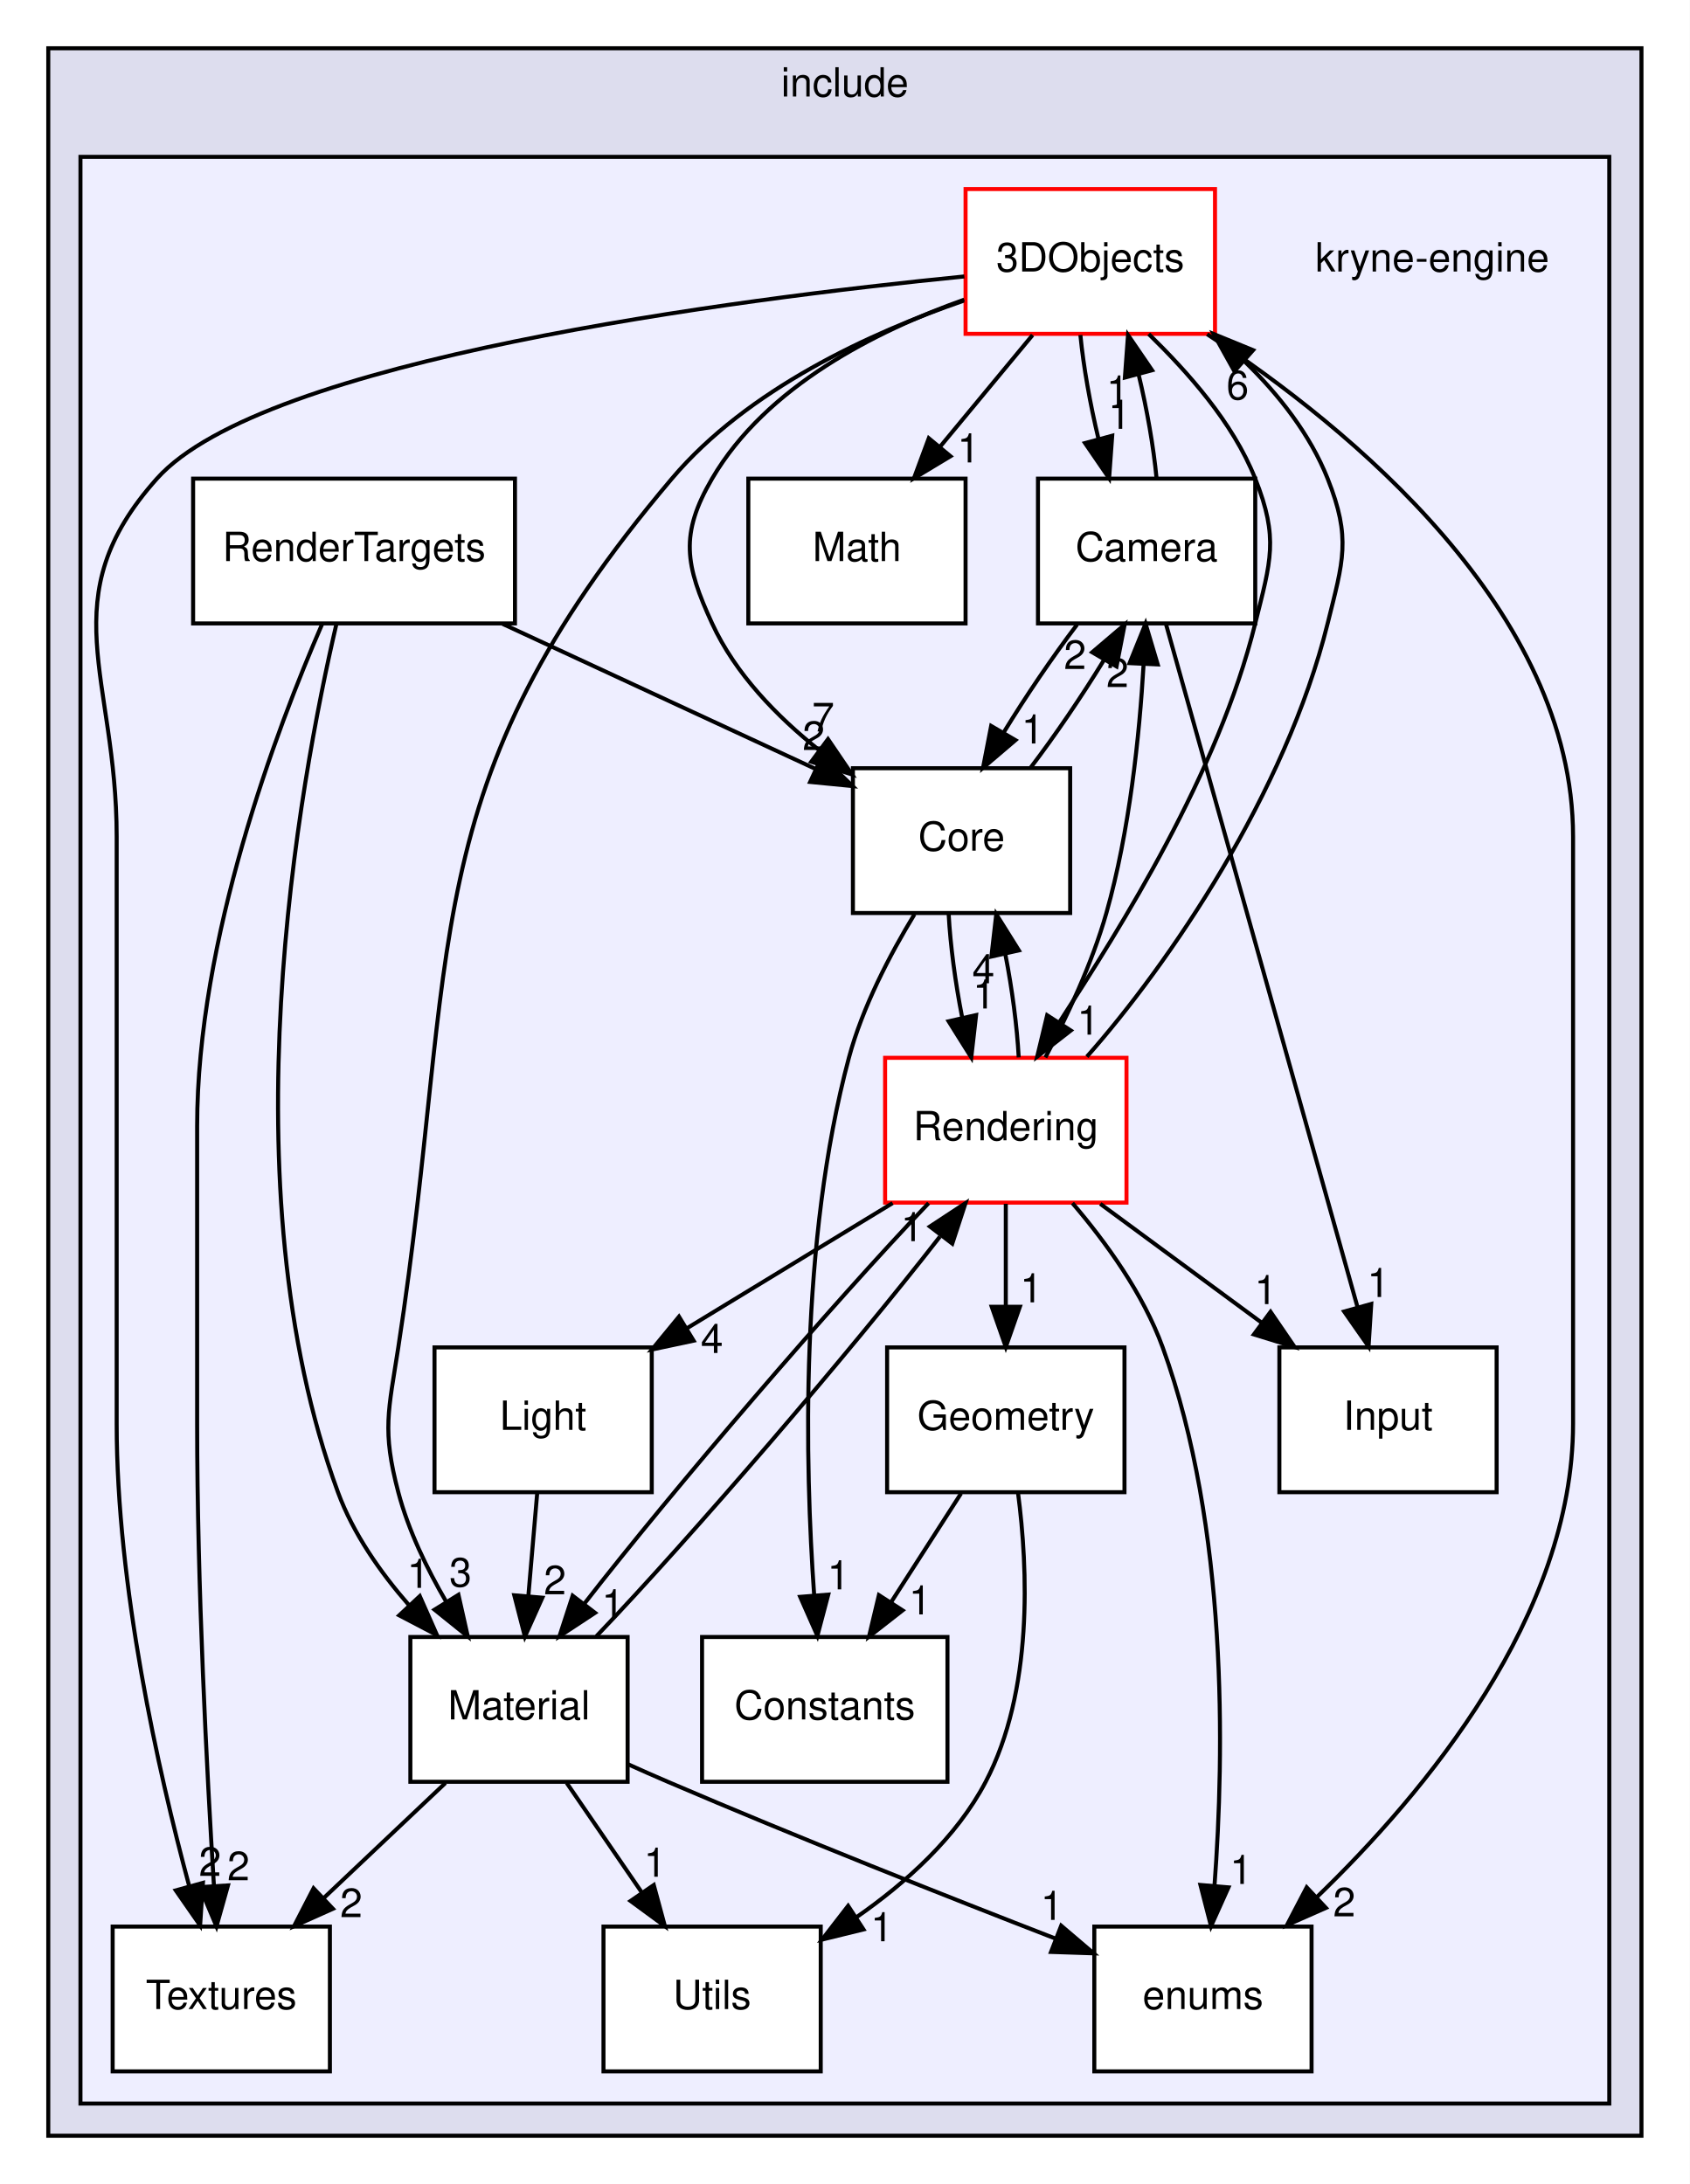
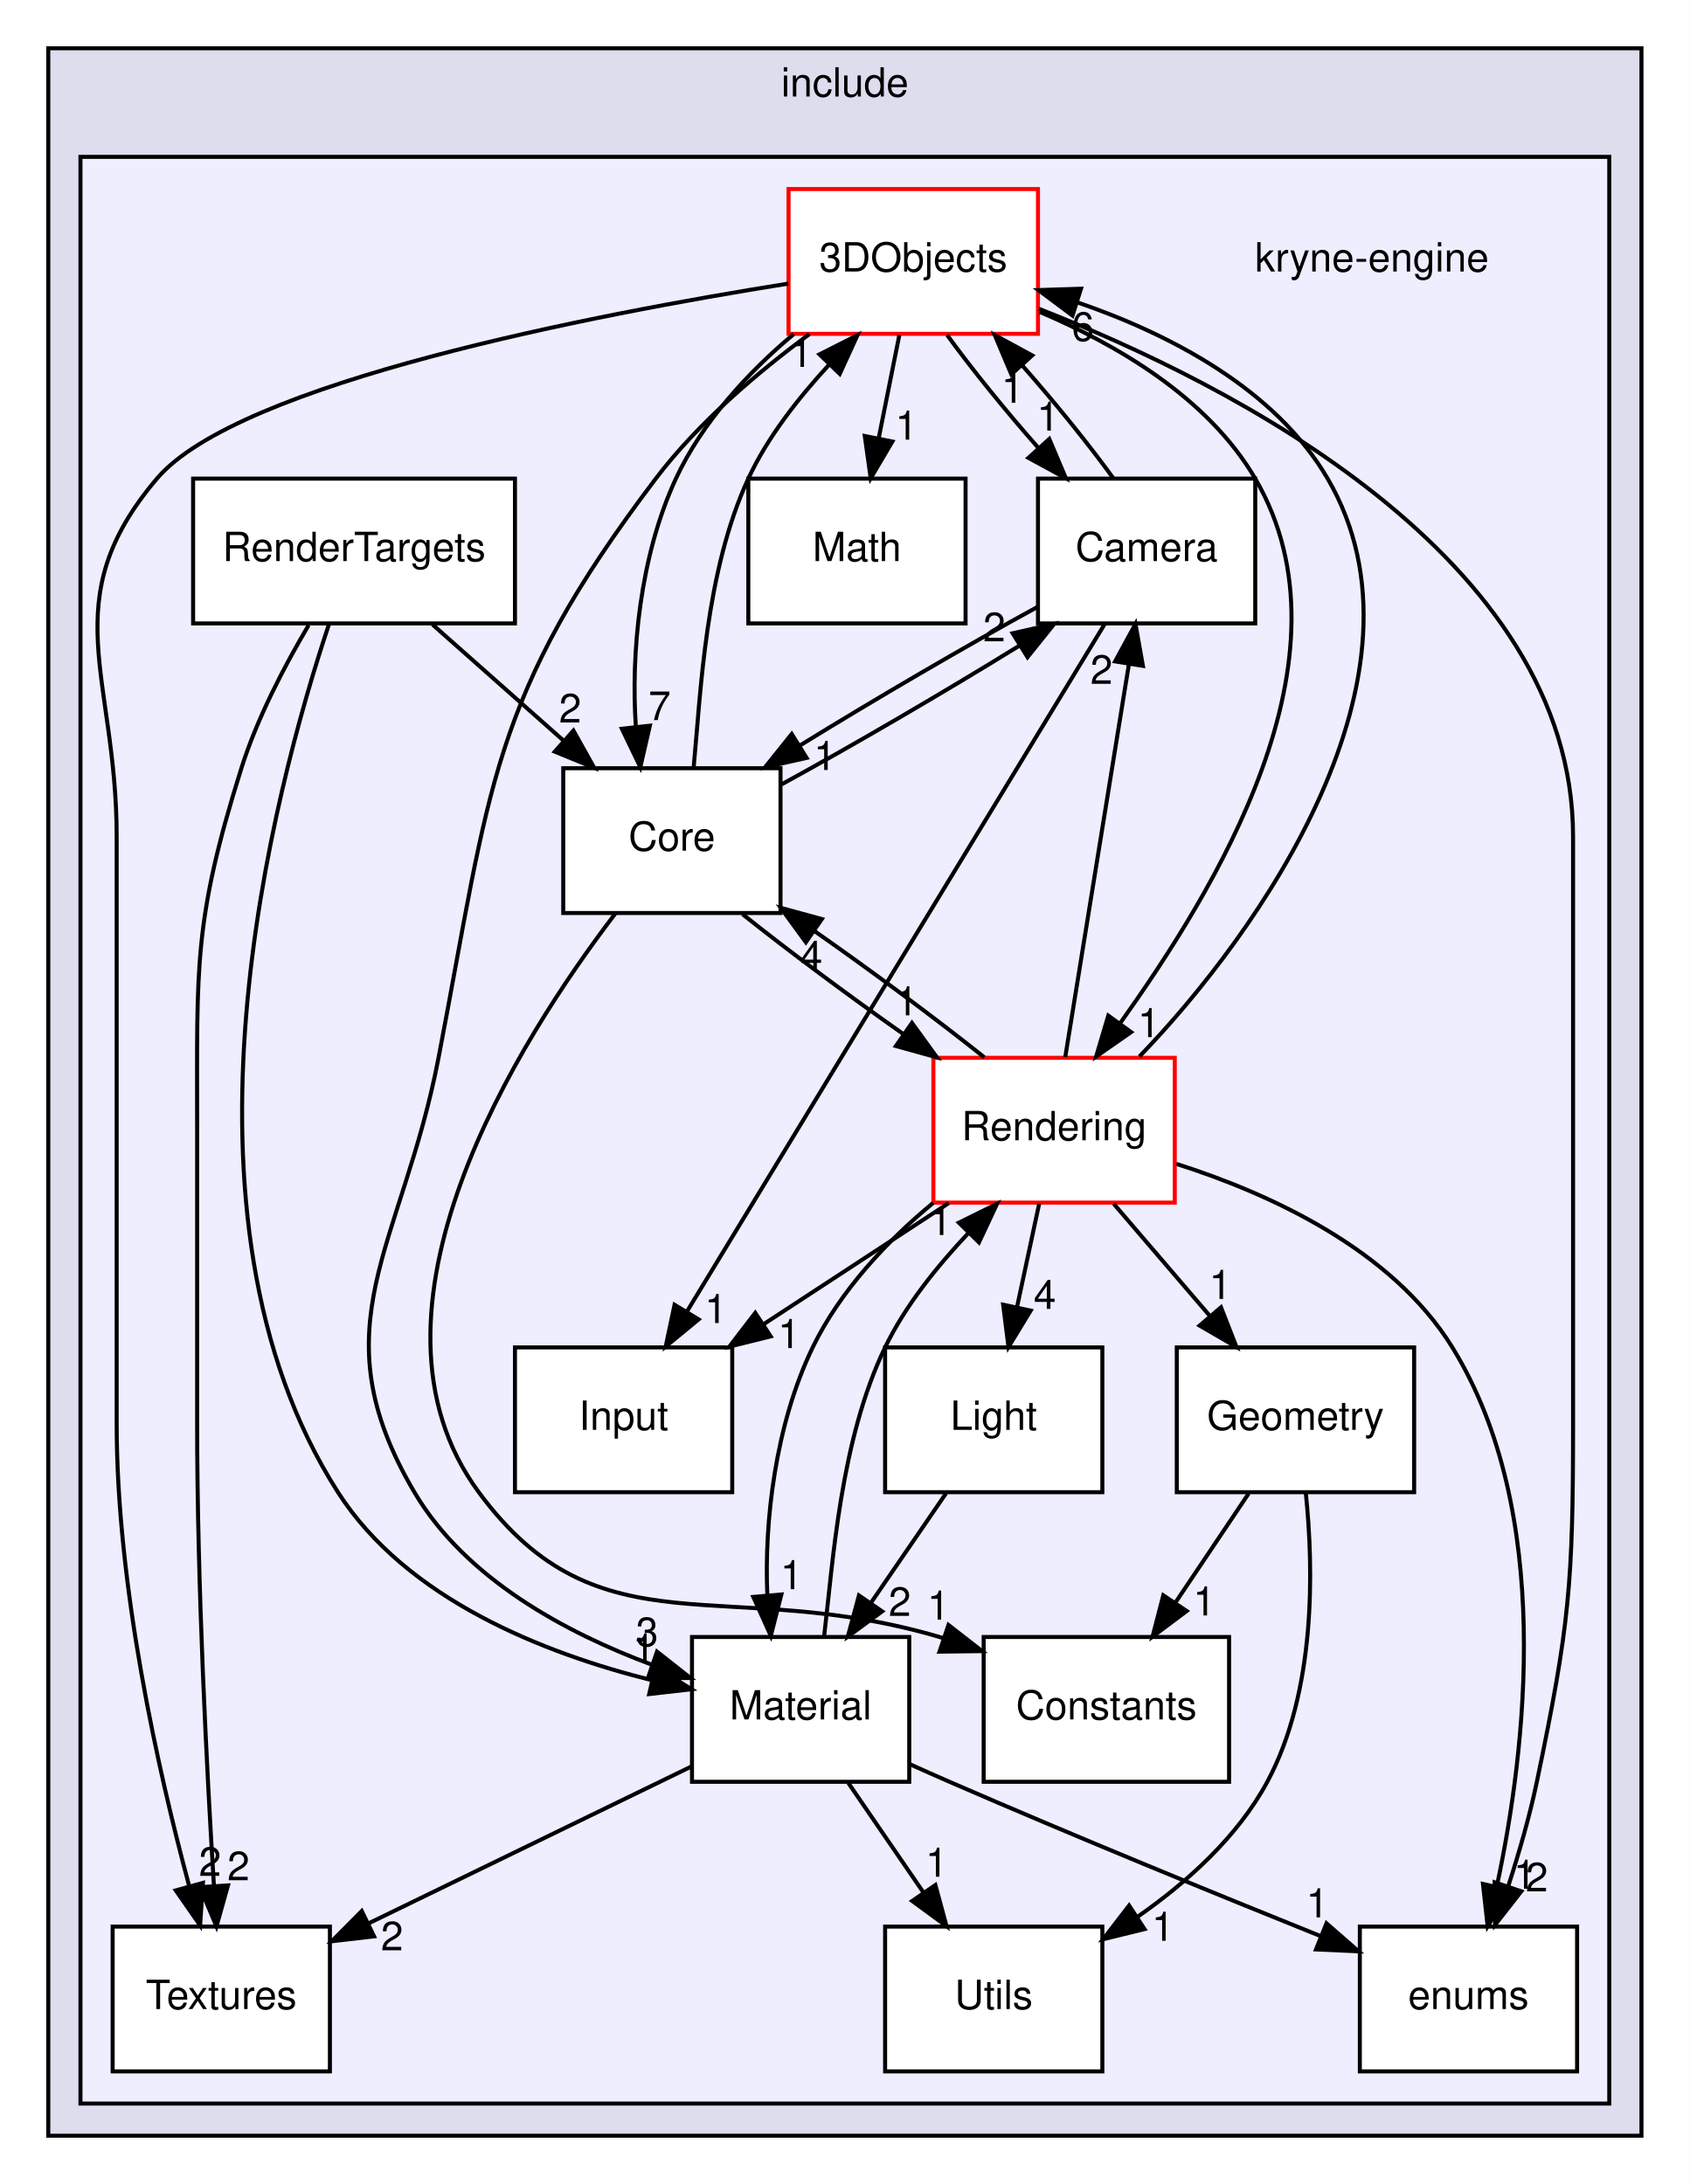
<svg xmlns="http://www.w3.org/2000/svg" xmlns:xlink="http://www.w3.org/1999/xlink" width="420pt" height="543pt" viewBox="0.00 0.00 420.00 543.00">
  <g id="graph0" class="graph" transform="scale(1 1) rotate(0) translate(4 539)">
    <polygon fill="white" stroke="transparent" points="-4,4 -4,-539 416,-539 416,4 -4,4" />
    <g id="clust1" class="cluster">
      <g id="a_clust1">
        <a xlink:href="dir_6fe37ccbf5e97356f3116a77abbef924.html" target="_top" xlink:title="include">
          <polygon fill="#ddddee" stroke="black" points="8,-8 8,-527 404,-527 404,-8 8,-8" />
          <text text-anchor="middle" x="206" y="-515" font-family="Helvetica,sans-Serif" font-size="10.00">include</text>
        </a>
      </g>
    </g>
    <g id="clust2" class="cluster">
      <g id="a_clust2">
        <a xlink:href="dir_6f1e06805bf6fd443f4521a944e15946.html" target="_top">
          <polygon fill="#eeeeff" stroke="black" points="16,-16 16,-500 396,-500 396,-16 16,-16" />
        </a>
      </g>
    </g>
    <g id="node1" class="node">
-       <text text-anchor="middle" x="352" y="-471.5" font-family="Helvetica,sans-Serif" font-size="10.00">kryne-engine</text>
+       <text text-anchor="middle" x="337" y="-471.5" font-family="Helvetica,sans-Serif" font-size="10.00">kryne-engine</text>
    </g>
    <g id="node2" class="node">
      <g id="a_node2">
        <a xlink:href="dir_d15e7af35e2750da09bd940611b2a2e2.html" target="_top" xlink:title="3DObjects">
-           <polygon fill="white" stroke="red" points="298,-492 236,-492 236,-456 298,-456 298,-492" />
-           <text text-anchor="middle" x="267" y="-471.5" font-family="Helvetica,sans-Serif" font-size="10.00">3DObjects</text>
+           <polygon fill="white" stroke="red" points="254,-492 192,-492 192,-456 254,-456 254,-492" />
+           <text text-anchor="middle" x="223" y="-471.5" font-family="Helvetica,sans-Serif" font-size="10.00">3DObjects</text>
        </a>
      </g>
    </g>
    <g id="node3" class="node">
      <g id="a_node3">
        <a xlink:href="dir_738e93b4b72767cbed3fd0527471f516.html" target="_top" xlink:title="Camera">
          <polygon fill="white" stroke="black" points="308,-420 254,-420 254,-384 308,-384 308,-420" />
          <text text-anchor="middle" x="281" y="-399.5" font-family="Helvetica,sans-Serif" font-size="10.00">Camera</text>
        </a>
      </g>
    </g>
    <g id="edge7" class="edge">
-       <path fill="none" stroke="black" d="M264.54,-455.7C265.3,-447.9 266.96,-438.51 269.05,-429.83" />
-       <polygon fill="black" stroke="black" points="272.45,-430.67 271.68,-420.1 265.69,-428.84 272.45,-430.67" />
+       <path fill="none" stroke="black" d="M231.42,-455.7C237.57,-447.22 245.96,-436.86 254.15,-427.58" />
+       <polygon fill="black" stroke="black" points="256.81,-429.86 260.93,-420.1 251.62,-425.16 256.81,-429.86" />
      <g id="a_edge7-headlabel">
        <a xlink:href="dir_000007_000004.html" target="_top" xlink:title="1">
-           <text text-anchor="middle" x="274.25" y="-432.38" font-family="Helvetica,sans-Serif" font-size="10.00">1</text>
+           <text text-anchor="middle" x="256.5" y="-431.93" font-family="Helvetica,sans-Serif" font-size="10.00">1</text>
        </a>
      </g>
    </g>
    <g id="node5" class="node">
      <g id="a_node5">
        <a xlink:href="dir_ec623ab5e31cd0d896091bc495e4e063.html" target="_top" xlink:title="Core">
-           <polygon fill="white" stroke="black" points="262,-348 208,-348 208,-312 262,-312 262,-348" />
-           <text text-anchor="middle" x="235" y="-327.5" font-family="Helvetica,sans-Serif" font-size="10.00">Core</text>
+           <polygon fill="white" stroke="black" points="190,-348 136,-348 136,-312 190,-312 190,-348" />
+           <text text-anchor="middle" x="163" y="-327.5" font-family="Helvetica,sans-Serif" font-size="10.00">Core</text>
        </a>
      </g>
    </g>
    <g id="edge11" class="edge">
-       <path fill="none" stroke="black" d="M235.66,-464.5C213.87,-456.77 186.42,-442.97 173,-420 164.93,-406.18 166.3,-398.53 173,-384 178.76,-371.5 189.09,-360.85 199.68,-352.44" />
-       <polygon fill="black" stroke="black" points="201.81,-355.23 207.76,-346.46 197.64,-349.6 201.81,-355.23" />
+       <path fill="none" stroke="black" d="M193.27,-455.91C181.96,-446.49 170.44,-433.89 164,-420 155.03,-400.66 152.8,-376.51 154.05,-358.25" />
+       <polygon fill="black" stroke="black" points="157.53,-358.58 155.16,-348.26 150.57,-357.81 157.53,-358.58" />
      <g id="a_edge11-headlabel">
        <a xlink:href="dir_000007_000011.html" target="_top" xlink:title="7">
-           <text text-anchor="middle" x="200.61" y="-357.15" font-family="Helvetica,sans-Serif" font-size="10.00">7</text>
+           <text text-anchor="middle" x="159.96" y="-359.97" font-family="Helvetica,sans-Serif" font-size="10.00">7</text>
        </a>
      </g>
    </g>
    <g id="node6" class="node">
      <g id="a_node6">
        <a xlink:href="dir_38bf7f35d8fb44d8d23d70926bbee9d1.html" target="_top" xlink:title="enums">
-           <polygon fill="white" stroke="black" points="322,-60 268,-60 268,-24 322,-24 322,-60" />
-           <text text-anchor="middle" x="295" y="-39.5" font-family="Helvetica,sans-Serif" font-size="10.00">enums</text>
+           <polygon fill="white" stroke="black" points="388,-60 334,-60 334,-24 388,-24 388,-60" />
+           <text text-anchor="middle" x="361" y="-39.5" font-family="Helvetica,sans-Serif" font-size="10.00">enums</text>
        </a>
      </g>
    </g>
    <g id="edge10" class="edge">
-       <path fill="none" stroke="black" d="M296.05,-455.91C331.56,-432.58 387,-387.16 387,-331 387,-331 387,-331 387,-185 387,-137.47 350.25,-93.3 323.21,-67.23" />
-       <polygon fill="black" stroke="black" points="325.57,-64.65 315.88,-60.37 320.79,-69.76 325.57,-64.65" />
+       <path fill="none" stroke="black" d="M254.23,-462.22C301.82,-443.57 387,-400.49 387,-331 387,-331 387,-331 387,-185 387,-145.24 386.12,-134.92 378,-96 376.2,-87.39 373.54,-78.21 370.85,-69.94" />
+       <polygon fill="black" stroke="black" points="374.14,-68.76 367.61,-60.42 367.51,-71.01 374.14,-68.76" />
      <g id="a_edge10-headlabel">
        <a xlink:href="dir_000007_000008.html" target="_top" xlink:title="2">
-           <text text-anchor="middle" x="330.13" y="-62.53" font-family="Helvetica,sans-Serif" font-size="10.00">2</text>
+           <text text-anchor="middle" x="377.99" y="-68.75" font-family="Helvetica,sans-Serif" font-size="10.00">2</text>
        </a>
      </g>
    </g>
    <g id="node10" class="node">
      <g id="a_node10">
        <a xlink:href="dir_2df94ed6ef9db741bde0bb2b5d769537.html" target="_top" xlink:title="Material">
-           <polygon fill="white" stroke="black" points="152,-132 98,-132 98,-96 152,-96 152,-132" />
-           <text text-anchor="middle" x="125" y="-111.5" font-family="Helvetica,sans-Serif" font-size="10.00">Material</text>
+           <polygon fill="white" stroke="black" points="222,-132 168,-132 168,-96 222,-96 222,-132" />
+           <text text-anchor="middle" x="195" y="-111.5" font-family="Helvetica,sans-Serif" font-size="10.00">Material</text>
        </a>
      </g>
    </g>
    <g id="edge8" class="edge">
-       <path fill="none" stroke="black" d="M235.52,-464.23C212.4,-456.26 181.85,-442.28 163,-420 97.99,-343.17 110.29,-303.48 95,-204 92.57,-188.19 90.92,-183.47 95,-168 97.49,-158.54 102.1,-148.99 106.97,-140.66" />
-       <polygon fill="black" stroke="black" points="109.95,-142.49 112.27,-132.15 104.01,-138.79 109.95,-142.49" />
+       <path fill="none" stroke="black" d="M197.18,-455.93C184.42,-446.51 169.55,-433.91 159,-420 117.71,-365.53 117.9,-343.12 105,-276 95.93,-228.79 74.57,-209.4 99,-168 111.75,-146.39 136.83,-132.98 158.15,-125.06" />
+       <polygon fill="black" stroke="black" points="159.31,-128.36 167.62,-121.8 157.03,-121.74 159.31,-128.36" />
      <g id="a_edge8-headlabel">
        <a xlink:href="dir_000007_000005.html" target="_top" xlink:title="3">
-           <text text-anchor="middle" x="110.46" y="-144.54" font-family="Helvetica,sans-Serif" font-size="10.00">3</text>
+           <text text-anchor="middle" x="156.84" y="-129.72" font-family="Helvetica,sans-Serif" font-size="10.00">3</text>
        </a>
      </g>
    </g>
    <g id="node11" class="node">
      <g id="a_node11">
        <a xlink:href="dir_0f92915ca20b087fd6327f83858c7195.html" target="_top" xlink:title="Math">
          <polygon fill="white" stroke="black" points="236,-420 182,-420 182,-384 236,-384 236,-420" />
          <text text-anchor="middle" x="209" y="-399.5" font-family="Helvetica,sans-Serif" font-size="10.00">Math</text>
        </a>
      </g>
    </g>
    <g id="edge6" class="edge">
-       <path fill="none" stroke="black" d="M252.66,-455.7C245.71,-447.3 237.23,-437.07 229.6,-427.86" />
-       <polygon fill="black" stroke="black" points="232.25,-425.57 223.17,-420.1 226.86,-430.04 232.25,-425.57" />
+       <path fill="none" stroke="black" d="M219.54,-455.7C218,-447.98 216.14,-438.71 214.42,-430.11" />
+       <polygon fill="black" stroke="black" points="217.81,-429.22 212.42,-420.1 210.95,-430.6 217.81,-429.22" />
      <g id="a_edge6-headlabel">
        <a xlink:href="dir_000007_000015.html" target="_top" xlink:title="1">
-           <text text-anchor="middle" x="236.73" y="-424.03" font-family="Helvetica,sans-Serif" font-size="10.00">1</text>
+           <text text-anchor="middle" x="221.3" y="-429.69" font-family="Helvetica,sans-Serif" font-size="10.00">1</text>
        </a>
      </g>
    </g>
    <g id="node12" class="node">
      <g id="a_node12">
        <a xlink:href="dir_242c69f8aa6c0b27ad66788f5b769271.html" target="_top" xlink:title="Rendering">
-           <polygon fill="white" stroke="red" points="276,-276 216,-276 216,-240 276,-240 276,-276" />
-           <text text-anchor="middle" x="246" y="-255.5" font-family="Helvetica,sans-Serif" font-size="10.00">Rendering</text>
+           <polygon fill="white" stroke="red" points="288,-276 228,-276 228,-240 288,-240 288,-276" />
+           <text text-anchor="middle" x="258" y="-255.5" font-family="Helvetica,sans-Serif" font-size="10.00">Rendering</text>
        </a>
      </g>
    </g>
    <g id="edge9" class="edge">
-       <path fill="none" stroke="black" d="M281.52,-455.96C291.06,-446.63 302.4,-434.11 308,-420 313.91,-405.13 311.85,-399.53 308,-384 298.74,-346.62 274.85,-308.89 259.3,-284.82" />
-       <polygon fill="black" stroke="black" points="262.16,-282.79 253.8,-276.28 256.28,-286.58 262.16,-282.79" />
+       <path fill="none" stroke="black" d="M254.42,-461.45C273.5,-453.33 296.19,-440.22 308,-420 334.05,-375.4 297.69,-317.31 274.35,-284.49" />
+       <polygon fill="black" stroke="black" points="277.15,-282.39 268.46,-276.33 271.48,-286.49 277.15,-282.39" />
      <g id="a_edge9-headlabel">
        <a xlink:href="dir_000007_000016.html" target="_top" xlink:title="1">
-           <text text-anchor="middle" x="266.5" y="-281.77" font-family="Helvetica,sans-Serif" font-size="10.00">1</text>
+           <text text-anchor="middle" x="281.56" y="-281.14" font-family="Helvetica,sans-Serif" font-size="10.00">1</text>
        </a>
      </g>
    </g>
    <g id="node14" class="node">
      <g id="a_node14">
        <a xlink:href="dir_ff137d22f21ebfd8b3f4b25121363126.html" target="_top" xlink:title="Textures">
          <polygon fill="white" stroke="black" points="78,-60 24,-60 24,-24 78,-24 78,-60" />
          <text text-anchor="middle" x="51" y="-39.5" font-family="Helvetica,sans-Serif" font-size="10.00">Textures</text>
        </a>
      </g>
    </g>
    <g id="edge5" class="edge">
-       <path fill="none" stroke="black" d="M235.7,-470.27C178.71,-464.6 61.42,-449.58 35,-420 8.48,-390.31 25,-370.8 25,-331 25,-331 25,-331 25,-185 25,-144.55 35.33,-98.67 42.97,-70.28" />
+       <path fill="none" stroke="black" d="M191.93,-468.49C143.96,-460.85 55.25,-443.85 35,-420 9.24,-389.66 25,-370.8 25,-331 25,-331 25,-331 25,-185 25,-144.55 35.33,-98.67 42.97,-70.28" />
      <polygon fill="black" stroke="black" points="46.44,-70.87 45.74,-60.3 39.69,-69 46.44,-70.87" />
      <g id="a_edge5-headlabel">
        <a xlink:href="dir_000007_000019.html" target="_top" xlink:title="2">
          <text text-anchor="middle" x="48.21" y="-72.6" font-family="Helvetica,sans-Serif" font-size="10.00">2</text>
        </a>
      </g>
    </g>
    <g id="edge14" class="edge">
-       <path fill="none" stroke="black" d="M283.47,-420.1C282.73,-427.88 281.09,-437.26 279,-445.95" />
-       <polygon fill="black" stroke="black" points="275.6,-445.13 276.38,-455.7 282.36,-446.95 275.6,-445.13" />
+       <path fill="none" stroke="black" d="M272.72,-420.1C266.61,-428.55 258.23,-438.9 250.04,-448.2" />
+       <polygon fill="black" stroke="black" points="247.37,-445.93 243.25,-455.7 252.56,-450.63 247.37,-445.93" />
      <g id="a_edge14-headlabel">
        <a xlink:href="dir_000004_000007.html" target="_top" xlink:title="1">
-           <text text-anchor="middle" x="273.79" y="-438.42" font-family="Helvetica,sans-Serif" font-size="10.00">1</text>
+           <text text-anchor="middle" x="247.67" y="-438.86" font-family="Helvetica,sans-Serif" font-size="10.00">1</text>
        </a>
      </g>
    </g>
    <g id="edge15" class="edge">
-       <path fill="none" stroke="black" d="M263.71,-383.7C257.59,-375.64 250.97,-365.89 245.53,-356.98" />
-       <polygon fill="black" stroke="black" points="248.41,-354.98 240.34,-348.1 242.36,-358.51 248.41,-354.98" />
+       <path fill="none" stroke="black" d="M253.99,-388.16C236.34,-378.53 213.36,-365.09 194.84,-353.66" />
+       <polygon fill="black" stroke="black" points="196.49,-350.57 186.16,-348.24 192.79,-356.51 196.49,-350.57" />
      <g id="a_edge15-headlabel">
        <a xlink:href="dir_000004_000011.html" target="_top" xlink:title="1">
-           <text text-anchor="middle" x="252.67" y="-354.15" font-family="Helvetica,sans-Serif" font-size="10.00">1</text>
+           <text text-anchor="middle" x="201.04" y="-347.56" font-family="Helvetica,sans-Serif" font-size="10.00">1</text>
        </a>
      </g>
    </g>
    <g id="node8" class="node">
      <g id="a_node8">
        <a xlink:href="dir_d63d35ee3bc125de0bc618dc0756060c.html" target="_top" xlink:title="Input">
-           <polygon fill="white" stroke="black" points="368,-204 314,-204 314,-168 368,-168 368,-204" />
-           <text text-anchor="middle" x="341" y="-183.5" font-family="Helvetica,sans-Serif" font-size="10.00">Input</text>
+           <polygon fill="white" stroke="black" points="178,-204 124,-204 124,-168 178,-168 178,-204" />
+           <text text-anchor="middle" x="151" y="-183.5" font-family="Helvetica,sans-Serif" font-size="10.00">Input</text>
        </a>
      </g>
    </g>
    <g id="edge16" class="edge">
-       <path fill="none" stroke="black" d="M285.81,-383.85C296.21,-346.75 320.87,-258.81 333.4,-214.1" />
-       <polygon fill="black" stroke="black" points="336.84,-214.81 336.17,-204.23 330.1,-212.92 336.84,-214.81" />
+       <path fill="none" stroke="black" d="M270.58,-383.85C247.86,-346.44 193.72,-257.32 166.78,-212.98" />
+       <polygon fill="black" stroke="black" points="169.65,-210.96 161.47,-204.23 163.67,-214.6 169.65,-210.96" />
      <g id="a_edge16-headlabel">
        <a xlink:href="dir_000004_000013.html" target="_top" xlink:title="1">
-           <text text-anchor="middle" x="338.6" y="-216.53" font-family="Helvetica,sans-Serif" font-size="10.00">1</text>
+           <text text-anchor="middle" x="173.94" y="-210.06" font-family="Helvetica,sans-Serif" font-size="10.00">1</text>
        </a>
      </g>
    </g>
    <g id="node4" class="node">
      <g id="a_node4">
        <a xlink:href="dir_f382c466c9934bb821718b5297ce6904.html" target="_top" xlink:title="Constants">
-           <polygon fill="white" stroke="black" points="231.5,-132 170.5,-132 170.5,-96 231.5,-96 231.5,-132" />
-           <text text-anchor="middle" x="201" y="-111.5" font-family="Helvetica,sans-Serif" font-size="10.00">Constants</text>
+           <polygon fill="white" stroke="black" points="301.5,-132 240.5,-132 240.5,-96 301.5,-96 301.5,-132" />
+           <text text-anchor="middle" x="271" y="-111.5" font-family="Helvetica,sans-Serif" font-size="10.00">Constants</text>
        </a>
      </g>
    </g>
    <g id="edge29" class="edge">
-       <path fill="none" stroke="black" d="M252.14,-348.1C258.25,-356.13 264.87,-365.87 270.34,-374.8" />
-       <polygon fill="black" stroke="black" points="267.47,-376.83 275.54,-383.7 273.52,-373.3 267.47,-376.83" />
+       <path fill="none" stroke="black" d="M168.42,-348.26C170.19,-366.85 171.28,-396.87 182,-420 186.84,-430.44 194.55,-440.15 202.08,-448.33" />
+       <polygon fill="black" stroke="black" points="199.69,-450.89 209.14,-455.68 204.73,-446.04 199.69,-450.89" />
      <g id="a_edge29-headlabel">
+         <a xlink:href="dir_000011_000007.html" target="_top" xlink:title="1">
+           <text text-anchor="middle" x="195.15" y="-447.77" font-family="Helvetica,sans-Serif" font-size="10.00">1</text>
+         </a>
+       </g>
+     </g>
+     <g id="edge30" class="edge">
+       <path fill="none" stroke="black" d="M190.3,-344C207.98,-353.66 230.93,-367.08 249.38,-378.47" />
+       <polygon fill="black" stroke="black" points="247.7,-381.55 258.03,-383.88 251.4,-375.61 247.7,-381.55" />
+       <g id="a_edge30-headlabel">
        <a xlink:href="dir_000011_000004.html" target="_top" xlink:title="2">
-           <text text-anchor="middle" x="263.21" y="-372.66" font-family="Helvetica,sans-Serif" font-size="10.00">2</text>
+           <text text-anchor="middle" x="243.14" y="-379.55" font-family="Helvetica,sans-Serif" font-size="10.00">2</text>
+         </a>
+       </g>
+     </g>
+     <g id="edge32" class="edge">
+       <path fill="none" stroke="black" d="M148.9,-311.81C124.94,-280.4 81.96,-212.85 115,-168 145.27,-126.92 176.68,-147.94 230.54,-131.7" />
+       <polygon fill="black" stroke="black" points="231.75,-134.99 240.11,-128.49 229.52,-128.35 231.75,-134.99" />
+       <g id="a_edge32-headlabel">
+         <a xlink:href="dir_000011_000010.html" target="_top" xlink:title="1">
+           <text text-anchor="middle" x="229.24" y="-136.32" font-family="Helvetica,sans-Serif" font-size="10.00">1</text>
        </a>
      </g>
    </g>
    <g id="edge31" class="edge">
-       <path fill="none" stroke="black" d="M223.3,-311.68C217.23,-301.7 210.39,-288.67 207,-276 194.78,-230.36 196.07,-174.86 198.37,-142.38" />
-       <polygon fill="black" stroke="black" points="201.87,-142.54 199.17,-132.29 194.89,-141.98 201.87,-142.54" />
+       <path fill="none" stroke="black" d="M180.57,-311.7C191.84,-302.71 206.74,-291.61 220.51,-281.92" />
+       <polygon fill="black" stroke="black" points="222.67,-284.68 228.89,-276.1 218.68,-278.93 222.67,-284.68" />
      <g id="a_edge31-headlabel">
-         <a xlink:href="dir_000011_000010.html" target="_top" xlink:title="1">
-           <text text-anchor="middle" x="204.41" y="-143.84" font-family="Helvetica,sans-Serif" font-size="10.00">1</text>
-         </a>
-       </g>
-     </g>
-     <g id="edge30" class="edge">
-       <path fill="none" stroke="black" d="M231.8,-311.7C232.22,-303.98 233.45,-294.71 235.14,-286.11" />
-       <polygon fill="black" stroke="black" points="238.62,-286.63 237.42,-276.1 231.79,-285.08 238.62,-286.63" />
-       <g id="a_edge30-headlabel">
        <a xlink:href="dir_000011_000016.html" target="_top" xlink:title="1">
-           <text text-anchor="middle" x="240.59" y="-288.27" font-family="Helvetica,sans-Serif" font-size="10.00">1</text>
+           <text text-anchor="middle" x="221.34" y="-286.56" font-family="Helvetica,sans-Serif" font-size="10.00">1</text>
        </a>
      </g>
    </g>
    <g id="node7" class="node">
      <g id="a_node7">
        <a xlink:href="dir_2dd932fc5c4f5b62276988dfe28c2718.html" target="_top" xlink:title="Geometry">
-           <polygon fill="white" stroke="black" points="275.5,-204 216.5,-204 216.5,-168 275.5,-168 275.5,-204" />
-           <text text-anchor="middle" x="246" y="-183.5" font-family="Helvetica,sans-Serif" font-size="10.00">Geometry</text>
+           <polygon fill="white" stroke="black" points="347.5,-204 288.5,-204 288.5,-168 347.5,-168 347.5,-204" />
+           <text text-anchor="middle" x="318" y="-183.5" font-family="Helvetica,sans-Serif" font-size="10.00">Geometry</text>
        </a>
      </g>
    </g>
    <g id="edge13" class="edge">
-       <path fill="none" stroke="black" d="M234.88,-167.7C229.64,-159.56 223.3,-149.69 217.52,-140.7" />
-       <polygon fill="black" stroke="black" points="220.35,-138.62 212,-132.1 214.46,-142.41 220.35,-138.62" />
+       <path fill="none" stroke="black" d="M306.38,-167.7C300.86,-159.47 294.15,-149.48 288.07,-140.42" />
+       <polygon fill="black" stroke="black" points="290.96,-138.46 282.48,-132.1 285.15,-142.36 290.96,-138.46" />
      <g id="a_edge13-headlabel">
        <a xlink:href="dir_000012_000010.html" target="_top" xlink:title="1">
-           <text text-anchor="middle" x="224.68" y="-137.61" font-family="Helvetica,sans-Serif" font-size="10.00">1</text>
+           <text text-anchor="middle" x="295.33" y="-137.36" font-family="Helvetica,sans-Serif" font-size="10.00">1</text>
        </a>
      </g>
    </g>
    <g id="node15" class="node">
      <g id="a_node15">
        <a xlink:href="dir_6461cf5290df6a95e69a46be8b2326db.html" target="_top" xlink:title="Utils">
-           <polygon fill="white" stroke="black" points="200,-60 146,-60 146,-24 200,-24 200,-60" />
-           <text text-anchor="middle" x="173" y="-39.5" font-family="Helvetica,sans-Serif" font-size="10.00">Utils</text>
+           <polygon fill="white" stroke="black" points="270,-60 216,-60 216,-24 270,-24 270,-60" />
+           <text text-anchor="middle" x="243" y="-39.5" font-family="Helvetica,sans-Serif" font-size="10.00">Utils</text>
        </a>
      </g>
    </g>
    <g id="edge12" class="edge">
-       <path fill="none" stroke="black" d="M249.04,-167.83C251.5,-149.05 252.85,-118.62 241,-96 233.78,-82.21 221.2,-70.88 208.81,-62.28" />
-       <polygon fill="black" stroke="black" points="210.63,-59.29 200.33,-56.77 206.81,-65.15 210.63,-59.29" />
+       <path fill="none" stroke="black" d="M320.57,-167.79C322.52,-148.98 323.12,-118.52 311,-96 303.62,-82.29 291.02,-70.97 278.65,-62.37" />
+       <polygon fill="black" stroke="black" points="280.48,-59.38 270.19,-56.85 276.65,-65.24 280.48,-59.38" />
      <g id="a_edge12-headlabel">
        <a xlink:href="dir_000012_000006.html" target="_top" xlink:title="1">
-           <text text-anchor="middle" x="215.19" y="-56.36" font-family="Helvetica,sans-Serif" font-size="10.00">1</text>
+           <text text-anchor="middle" x="285.04" y="-56.47" font-family="Helvetica,sans-Serif" font-size="10.00">1</text>
        </a>
      </g>
    </g>
    <g id="node9" class="node">
      <g id="a_node9">
        <a xlink:href="dir_bc207b629cecfa3c79a9cf5cbcc913a7.html" target="_top" xlink:title="Light">
-           <polygon fill="white" stroke="black" points="158,-204 104,-204 104,-168 158,-168 158,-204" />
-           <text text-anchor="middle" x="131" y="-183.5" font-family="Helvetica,sans-Serif" font-size="10.00">Light</text>
+           <polygon fill="white" stroke="black" points="270,-204 216,-204 216,-168 270,-168 270,-204" />
+           <text text-anchor="middle" x="243" y="-183.5" font-family="Helvetica,sans-Serif" font-size="10.00">Light</text>
        </a>
      </g>
    </g>
    <g id="edge1" class="edge">
-       <path fill="none" stroke="black" d="M129.52,-167.7C128.86,-159.98 128.06,-150.71 127.32,-142.11" />
-       <polygon fill="black" stroke="black" points="130.81,-141.77 126.47,-132.1 123.83,-142.37 130.81,-141.77" />
+       <path fill="none" stroke="black" d="M231.13,-167.7C225.5,-159.47 218.65,-149.48 212.43,-140.42" />
+       <polygon fill="black" stroke="black" points="215.27,-138.37 206.73,-132.1 209.5,-142.33 215.27,-138.37" />
      <g id="a_edge1-headlabel">
        <a xlink:href="dir_000014_000005.html" target="_top" xlink:title="2">
-           <text text-anchor="middle" x="133.94" y="-142.61" font-family="Helvetica,sans-Serif" font-size="10.00">2</text>
+           <text text-anchor="middle" x="219.65" y="-137.23" font-family="Helvetica,sans-Serif" font-size="10.00">2</text>
        </a>
      </g>
    </g>
    <g id="edge20" class="edge">
-       <path fill="none" stroke="black" d="M152.01,-100.4C155.36,-98.89 158.75,-97.39 162,-96 194.35,-82.13 231.61,-67.39 258.44,-56.98" />
-       <polygon fill="black" stroke="black" points="259.77,-60.22 267.83,-53.35 257.24,-53.7 259.77,-60.22" />
+       <path fill="none" stroke="black" d="M222.02,-100.43C225.37,-98.92 228.76,-97.41 232,-96 262.91,-82.56 298.35,-68.06 324.25,-57.63" />
+       <polygon fill="black" stroke="black" points="325.71,-60.82 333.68,-53.85 323.1,-54.32 325.71,-60.82" />
      <g id="a_edge20-headlabel">
        <a xlink:href="dir_000005_000008.html" target="_top" xlink:title="1">
-           <text text-anchor="middle" x="257.44" y="-61.67" font-family="Helvetica,sans-Serif" font-size="10.00">1</text>
+           <text text-anchor="middle" x="323.43" y="-62.29" font-family="Helvetica,sans-Serif" font-size="10.00">1</text>
        </a>
      </g>
    </g>
    <g id="edge19" class="edge">
-       <path fill="none" stroke="black" d="M144.24,-132.19C167.95,-156.96 207.31,-202.86 229.64,-231.56" />
-       <polygon fill="black" stroke="black" points="227.14,-234.05 235.99,-239.87 232.7,-229.8 227.14,-234.05" />
+       <path fill="none" stroke="black" d="M200.86,-132.3C203.08,-150.93 204.88,-180.98 216,-204 221.05,-214.46 228.95,-224.17 236.63,-232.35" />
+       <polygon fill="black" stroke="black" points="234.33,-235.01 243.83,-239.7 239.33,-230.11 234.33,-235.01" />
      <g id="a_edge19-headlabel">
        <a xlink:href="dir_000005_000016.html" target="_top" xlink:title="1">
-           <text text-anchor="middle" x="222.7" y="-230.41" font-family="Helvetica,sans-Serif" font-size="10.00">1</text>
+           <text text-anchor="middle" x="229.79" y="-231.93" font-family="Helvetica,sans-Serif" font-size="10.00">1</text>
        </a>
      </g>
    </g>
    <g id="edge17" class="edge">
-       <path fill="none" stroke="black" d="M106.71,-95.7C97.57,-87.05 86.36,-76.45 76.4,-67.03" />
-       <polygon fill="black" stroke="black" points="78.75,-64.43 69.08,-60.1 73.94,-69.52 78.75,-64.43" />
+       <path fill="none" stroke="black" d="M167.91,-99.83C145.23,-88.81 112.64,-72.97 87.63,-60.81" />
+       <polygon fill="black" stroke="black" points="88.98,-57.57 78.45,-56.35 85.92,-63.87 88.98,-57.57" />
      <g id="a_edge17-headlabel">
        <a xlink:href="dir_000005_000019.html" target="_top" xlink:title="2">
-           <text text-anchor="middle" x="83.31" y="-62.34" font-family="Helvetica,sans-Serif" font-size="10.00">2</text>
+           <text text-anchor="middle" x="93.45" y="-54.09" font-family="Helvetica,sans-Serif" font-size="10.00">2</text>
        </a>
      </g>
    </g>
    <g id="edge18" class="edge">
-       <path fill="none" stroke="black" d="M136.87,-95.7C142.5,-87.47 149.35,-77.48 155.57,-68.42" />
-       <polygon fill="black" stroke="black" points="158.5,-70.33 161.27,-60.1 152.73,-66.37 158.5,-70.33" />
+       <path fill="none" stroke="black" d="M206.87,-95.7C212.5,-87.47 219.35,-77.48 225.57,-68.42" />
+       <polygon fill="black" stroke="black" points="228.5,-70.33 231.27,-60.1 222.73,-66.37 228.5,-70.33" />
      <g id="a_edge18-headlabel">
        <a xlink:href="dir_000005_000006.html" target="_top" xlink:title="1">
-           <text text-anchor="middle" x="158.81" y="-72.4" font-family="Helvetica,sans-Serif" font-size="10.00">1</text>
+           <text text-anchor="middle" x="228.81" y="-72.4" font-family="Helvetica,sans-Serif" font-size="10.00">1</text>
        </a>
      </g>
    </g>
    <g id="edge22" class="edge">
-       <path fill="none" stroke="black" d="M266.15,-276.28C286.51,-299.25 315.56,-341.85 326,-384 329.85,-399.53 331.91,-405.13 326,-420 321.67,-430.91 313.9,-440.88 305.34,-449.15" />
-       <polygon fill="black" stroke="black" points="302.82,-446.7 297.67,-455.96 307.47,-451.94 302.82,-446.7" />
+       <path fill="none" stroke="black" d="M279.22,-276.33C308.7,-306.82 354.38,-371.42 326,-420 312.94,-442.36 286.57,-456.03 263.66,-463.87" />
+       <polygon fill="black" stroke="black" points="262.58,-460.54 254.1,-466.88 264.69,-467.22 262.58,-460.54" />
      <g id="a_edge22-headlabel">
        <a xlink:href="dir_000016_000007.html" target="_top" xlink:title="6">
-           <text text-anchor="middle" x="303.62" y="-439.69" font-family="Helvetica,sans-Serif" font-size="10.00">6</text>
+           <text text-anchor="middle" x="265.16" y="-454.25" font-family="Helvetica,sans-Serif" font-size="10.00">6</text>
        </a>
      </g>
    </g>
    <g id="edge24" class="edge">
-       <path fill="none" stroke="black" d="M255.84,-276.1C261.2,-286.22 267.45,-299.47 271,-312 276.75,-332.29 279.22,-356.06 280.26,-373.93" />
-       <polygon fill="black" stroke="black" points="276.77,-374.13 280.74,-383.95 283.76,-373.8 276.77,-374.13" />
+       <path fill="none" stroke="black" d="M260.78,-276.19C264.71,-300.42 271.91,-344.89 276.57,-373.68" />
+       <polygon fill="black" stroke="black" points="273.17,-374.56 278.23,-383.87 280.08,-373.44 273.17,-374.56" />
      <g id="a_edge24-headlabel">
        <a xlink:href="dir_000016_000004.html" target="_top" xlink:title="2">
-           <text text-anchor="middle" x="273.76" y="-368.17" font-family="Helvetica,sans-Serif" font-size="10.00">2</text>
+           <text text-anchor="middle" x="269.79" y="-368.97" font-family="Helvetica,sans-Serif" font-size="10.00">2</text>
        </a>
      </g>
    </g>
    <g id="edge27" class="edge">
-       <path fill="none" stroke="black" d="M249.21,-276.1C248.8,-283.79 247.59,-293.05 245.9,-301.67" />
-       <polygon fill="black" stroke="black" points="242.42,-301.17 243.63,-311.7 249.25,-302.71 242.42,-301.17" />
+       <path fill="none" stroke="black" d="M240.65,-276.13C228.77,-285.61 212.78,-297.49 198.34,-307.59" />
+       <polygon fill="black" stroke="black" points="196.31,-304.73 190.06,-313.29 200.28,-310.5 196.31,-304.73" />
      <g id="a_edge27-headlabel">
        <a xlink:href="dir_000016_000011.html" target="_top" xlink:title="4">
-           <text text-anchor="middle" x="240.44" y="-294.54" font-family="Helvetica,sans-Serif" font-size="10.00">4</text>
+           <text text-anchor="middle" x="197.66" y="-297.86" font-family="Helvetica,sans-Serif" font-size="10.00">4</text>
        </a>
      </g>
    </g>
    <g id="edge26" class="edge">
-       <path fill="none" stroke="black" d="M262.56,-239.88C270.87,-230.17 280.17,-217.32 285,-204 301.23,-159.3 300.33,-103.06 297.88,-70.26" />
-       <polygon fill="black" stroke="black" points="301.35,-69.75 297.01,-60.09 294.38,-70.35 301.35,-69.75" />
+       <path fill="none" stroke="black" d="M288.39,-249.63C311.56,-242.25 341.97,-228.4 357,-204 382.27,-162.97 375.33,-104.21 368.09,-70.2" />
+       <polygon fill="black" stroke="black" points="371.42,-69.04 365.77,-60.07 364.6,-70.6 371.42,-69.04" />
      <g id="a_edge26-headlabel">
        <a xlink:href="dir_000016_000008.html" target="_top" xlink:title="1">
-           <text text-anchor="middle" x="304.48" y="-70.6" font-family="Helvetica,sans-Serif" font-size="10.00">1</text>
+           <text text-anchor="middle" x="374.99" y="-69.41" font-family="Helvetica,sans-Serif" font-size="10.00">1</text>
        </a>
      </g>
    </g>
    <g id="edge23" class="edge">
-       <path fill="none" stroke="black" d="M246,-239.7C246,-231.98 246,-222.71 246,-214.11" />
-       <polygon fill="black" stroke="black" points="249.5,-214.1 246,-204.1 242.5,-214.1 249.5,-214.1" />
+       <path fill="none" stroke="black" d="M272.83,-239.7C280.02,-231.3 288.8,-221.07 296.69,-211.86" />
+       <polygon fill="black" stroke="black" points="299.49,-213.97 303.34,-204.1 294.17,-209.42 299.49,-213.97" />
      <g id="a_edge23-headlabel">
        <a xlink:href="dir_000016_000012.html" target="_top" xlink:title="1">
-           <text text-anchor="middle" x="252.34" y="-215.2" font-family="Helvetica,sans-Serif" font-size="10.00">1</text>
+           <text text-anchor="middle" x="299.31" y="-216.05" font-family="Helvetica,sans-Serif" font-size="10.00">1</text>
        </a>
      </g>
    </g>
    <g id="edge28" class="edge">
-       <path fill="none" stroke="black" d="M269.48,-239.7C281.56,-230.8 296.45,-219.82 309.52,-210.2" />
-       <polygon fill="black" stroke="black" points="311.81,-212.85 317.79,-204.1 307.66,-207.22 311.81,-212.85" />
+       <path fill="none" stroke="black" d="M231.82,-239.88C217.96,-230.81 200.76,-219.55 185.79,-209.76" />
+       <polygon fill="black" stroke="black" points="187.56,-206.74 177.28,-204.19 183.73,-212.59 187.56,-206.74" />
      <g id="a_edge28-headlabel">
        <a xlink:href="dir_000016_000013.html" target="_top" xlink:title="1">
-           <text text-anchor="middle" x="310.6" y="-214.77" font-family="Helvetica,sans-Serif" font-size="10.00">1</text>
+           <text text-anchor="middle" x="192.12" y="-203.83" font-family="Helvetica,sans-Serif" font-size="10.00">1</text>
        </a>
      </g>
    </g>
    <g id="edge21" class="edge">
-       <path fill="none" stroke="black" d="M217.87,-239.88C202.49,-230.52 183.29,-218.83 166.86,-208.83" />
-       <polygon fill="black" stroke="black" points="168.41,-205.67 158.05,-203.47 164.77,-211.65 168.41,-205.67" />
+       <path fill="none" stroke="black" d="M254.29,-239.7C252.64,-231.98 250.65,-222.71 248.81,-214.11" />
+       <polygon fill="black" stroke="black" points="252.18,-213.15 246.67,-204.1 245.34,-214.62 252.18,-213.15" />
      <g id="a_edge21-headlabel">
        <a xlink:href="dir_000016_000014.html" target="_top" xlink:title="4">
-           <text text-anchor="middle" x="172.96" y="-202.62" font-family="Helvetica,sans-Serif" font-size="10.00">4</text>
+           <text text-anchor="middle" x="255.71" y="-213.57" font-family="Helvetica,sans-Serif" font-size="10.00">4</text>
        </a>
      </g>
    </g>
    <g id="edge25" class="edge">
-       <path fill="none" stroke="black" d="M226.82,-239.87C203.03,-215.03 163.43,-168.85 141.13,-140.14" />
-       <polygon fill="black" stroke="black" points="143.91,-138.01 135.06,-132.19 138.34,-142.26 143.91,-138.01" />
+       <path fill="none" stroke="black" d="M227.97,-239.94C216.48,-230.51 204.72,-217.91 198,-204 188.7,-184.75 185.92,-160.6 186.73,-142.31" />
+       <polygon fill="black" stroke="black" points="190.22,-142.57 187.59,-132.3 183.24,-141.96 190.22,-142.57" />
      <g id="a_edge25-headlabel">
        <a xlink:href="dir_000016_000005.html" target="_top" xlink:title="1">
-           <text text-anchor="middle" x="148.34" y="-136.65" font-family="Helvetica,sans-Serif" font-size="10.00">1</text>
+           <text text-anchor="middle" x="192.73" y="-143.89" font-family="Helvetica,sans-Serif" font-size="10.00">1</text>
        </a>
      </g>
    </g>
    <g id="node13" class="node">
      <g id="a_node13">
        <a xlink:href="dir_8e35ed01eab1d27beb891e08b0498c56.html" target="_top" xlink:title="RenderTargets">
          <polygon fill="white" stroke="black" points="124,-420 44,-420 44,-384 124,-384 124,-420" />
          <text text-anchor="middle" x="84" y="-399.5" font-family="Helvetica,sans-Serif" font-size="10.00">RenderTargets</text>
        </a>
      </g>
    </g>
    <g id="edge4" class="edge">
-       <path fill="none" stroke="black" d="M120.94,-383.88C144.57,-372.92 175.1,-358.77 198.63,-347.86" />
-       <polygon fill="black" stroke="black" points="200.31,-350.94 207.91,-343.56 197.37,-344.59 200.31,-350.94" />
+       <path fill="none" stroke="black" d="M103.53,-383.7C113.38,-374.97 125.49,-364.24 136.2,-354.75" />
+       <polygon fill="black" stroke="black" points="138.53,-357.36 143.7,-348.1 133.89,-352.12 138.53,-357.36" />
      <g id="a_edge4-headlabel">
        <a xlink:href="dir_000018_000011.html" target="_top" xlink:title="2">
-           <text text-anchor="middle" x="198.25" y="-352.53" font-family="Helvetica,sans-Serif" font-size="10.00">2</text>
+           <text text-anchor="middle" x="137.73" y="-359.36" font-family="Helvetica,sans-Serif" font-size="10.00">2</text>
        </a>
      </g>
    </g>
    <g id="edge3" class="edge">
-       <path fill="none" stroke="black" d="M79.64,-383.93C70.42,-344.44 51.97,-244.33 80,-168 83.78,-157.7 90.56,-148.02 97.72,-139.84" />
-       <polygon fill="black" stroke="black" points="100.34,-142.16 104.62,-132.47 95.23,-137.38 100.34,-142.16" />
+       <path fill="none" stroke="black" d="M77.76,-383.77C64.04,-342.63 35.83,-237 80,-168 97.08,-141.32 131.37,-127.89 158.08,-121.24" />
+       <polygon fill="black" stroke="black" points="158.92,-124.63 167.89,-119.01 157.37,-117.81 158.92,-124.63" />
      <g id="a_edge3-headlabel">
        <a xlink:href="dir_000018_000005.html" target="_top" xlink:title="1">
-           <text text-anchor="middle" x="99.96" y="-144.22" font-family="Helvetica,sans-Serif" font-size="10.00">1</text>
+           <text text-anchor="middle" x="156.04" y="-125.7" font-family="Helvetica,sans-Serif" font-size="10.00">1</text>
        </a>
      </g>
    </g>
    <g id="edge2" class="edge">
-       <path fill="none" stroke="black" d="M76.11,-383.93C64.71,-357.67 45,-305.53 45,-259 45,-259 45,-259 45,-185 45,-144.96 47.41,-98.63 49.18,-70.07" />
+       <path fill="none" stroke="black" d="M72.71,-383.56C66.78,-373.54 59.93,-360.51 56,-348 44.05,-309.98 45,-298.86 45,-259 45,-259 45,-259 45,-185 45,-144.96 47.41,-98.63 49.18,-70.07" />
      <polygon fill="black" stroke="black" points="52.67,-70.24 49.81,-60.04 45.69,-69.8 52.67,-70.24" />
      <g id="a_edge2-headlabel">
        <a xlink:href="dir_000018_000019.html" target="_top" xlink:title="2">
          <text text-anchor="middle" x="55.28" y="-71.51" font-family="Helvetica,sans-Serif" font-size="10.00">2</text>
        </a>
      </g>
    </g>
  </g>
</svg>
